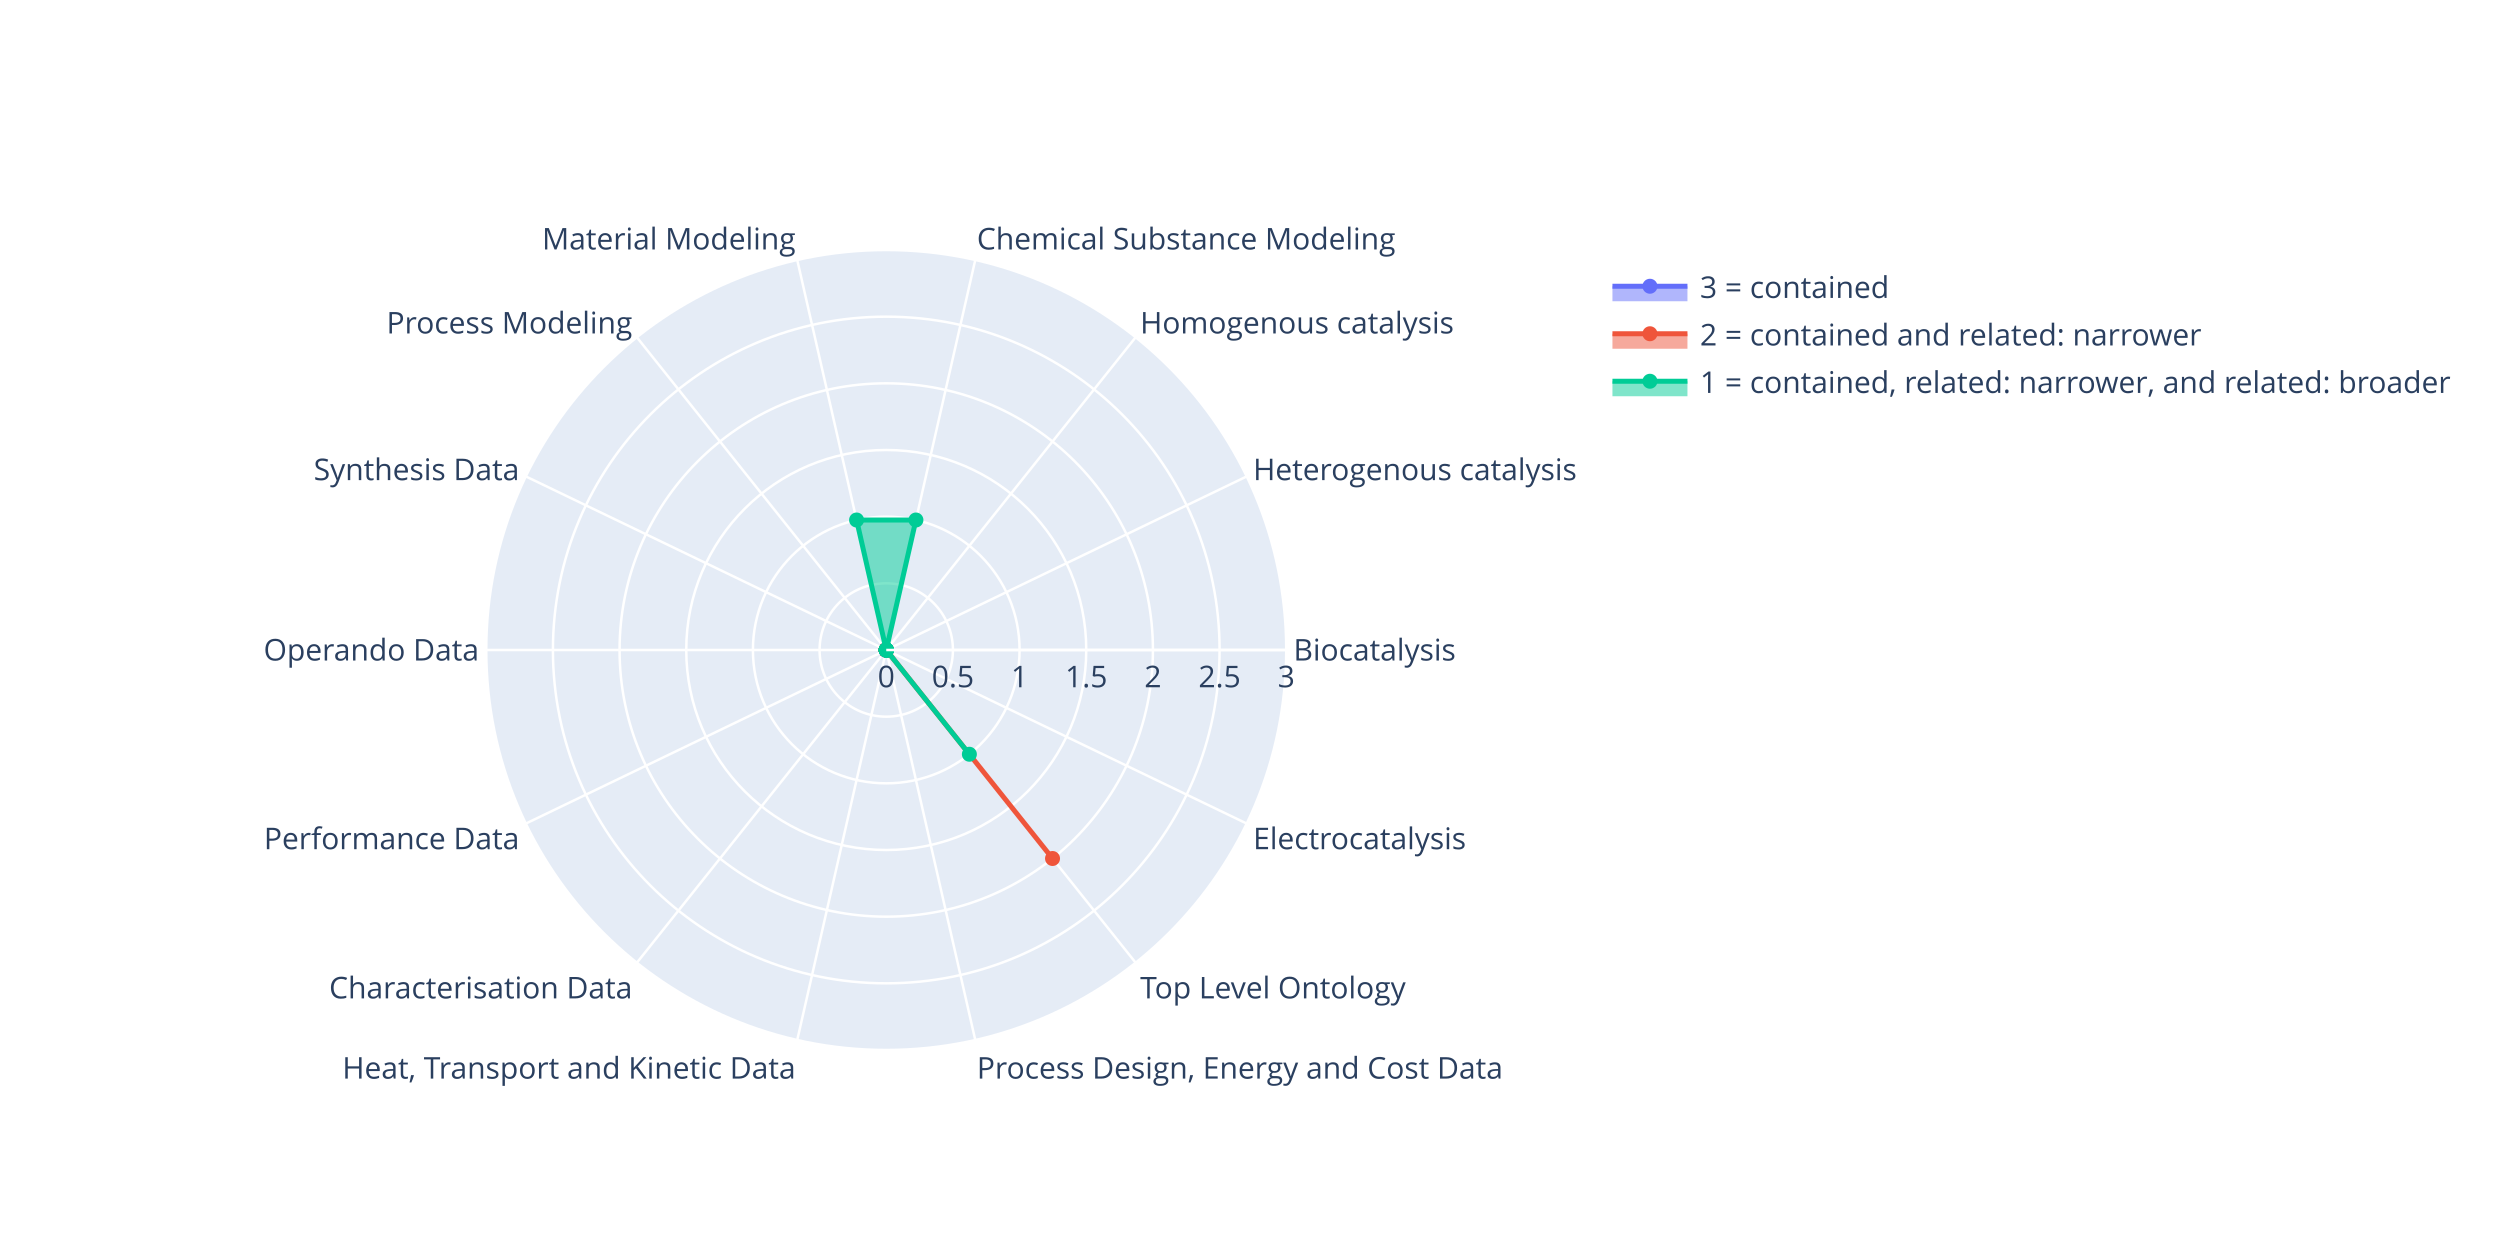
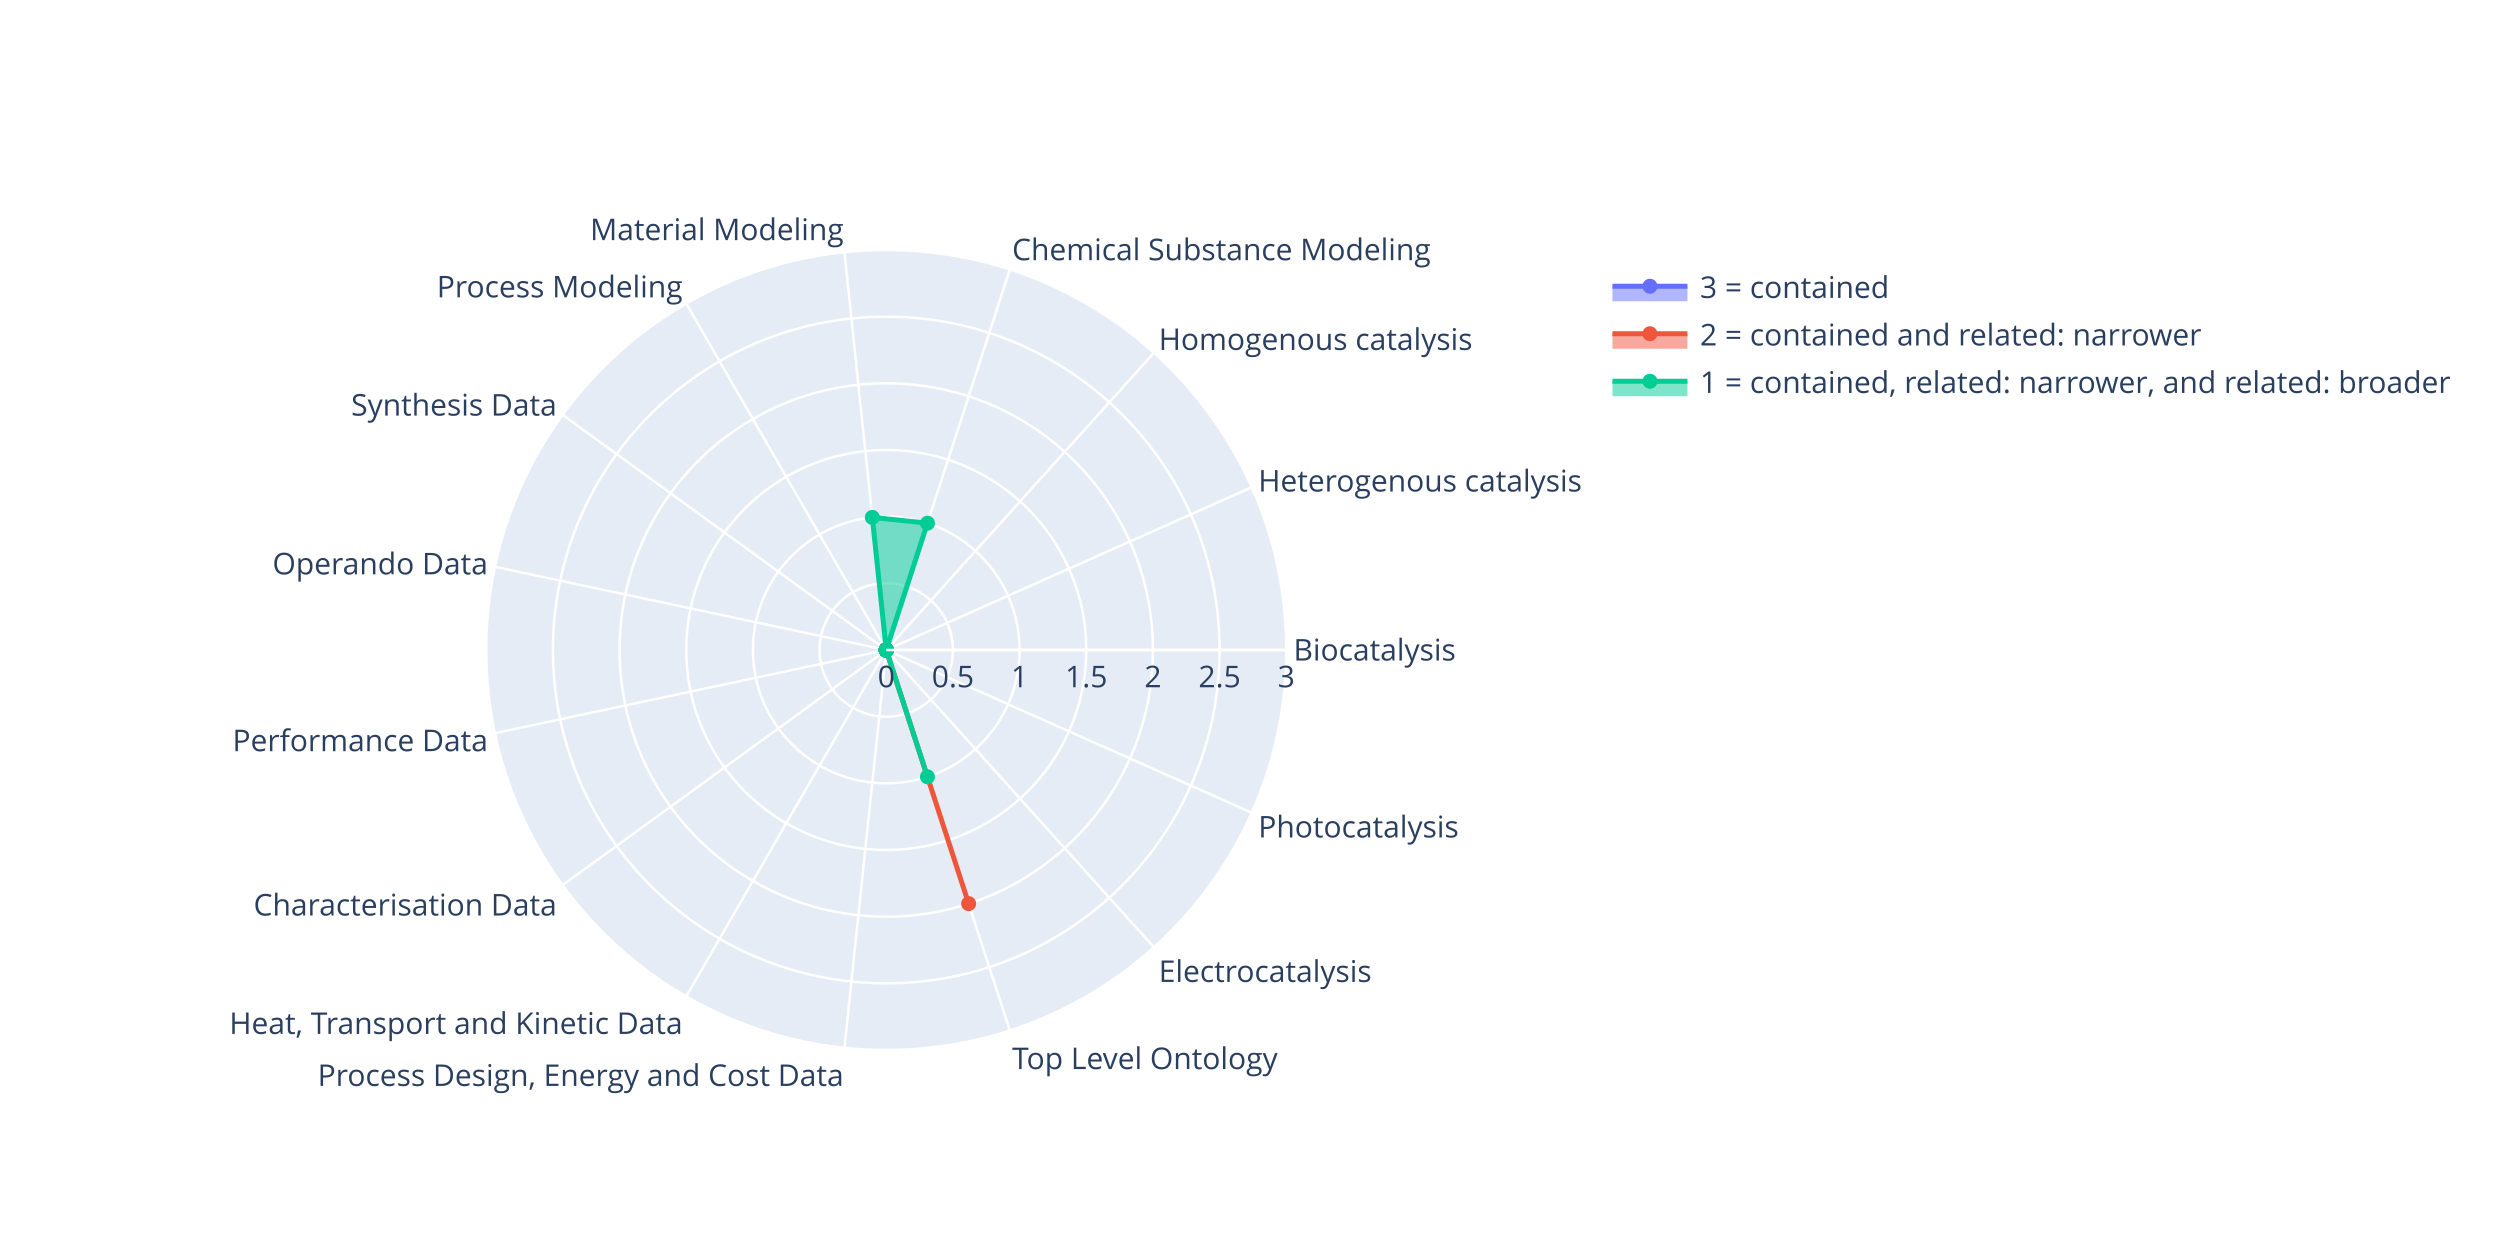
<svg xmlns="http://www.w3.org/2000/svg" class="main-svg" width="1000" height="500" style="" viewBox="0 0 1000 500">
  <rect x="0" y="0" width="1000" height="500" style="fill: rgb(255, 255, 255); fill-opacity: 1;" />
-   <defs id="defs-150df6">
+   <defs id="defs-44c861">
    <g class="clips">
-       <clipPath id="clip150df6polar-for-traces">
+       <clipPath id="clip44c861polar-for-traces">
        <path d="M160,0A160,160 0,1,0 -160,-1.9594348786357652e-14A160,160 0,1,0 160,3.9188697572715304e-14Z" transform="translate(160,160)" />
      </clipPath>
    </g>
    <g class="gradients" />
    <g class="patterns" />
  </defs>
  <g class="bglayer" />
  <g class="layer-below">
    <g class="imagelayer" />
    <g class="shapelayer" />
  </g>
  <g class="cartesianlayer" />
  <g class="polarlayer">
    <g class="polar">
      <g class="polarsublayer draglayer" />
      <g class="polarsublayer plotbg">
        <path d="M160,0A160,160 0,1,0 -160,-1.9594348786357652e-14A160,160 0,1,0 160,3.9188697572715304e-14Z" transform="translate(354.5,260)" style="fill: rgb(229, 236, 246); fill-opacity: 1;" />
      </g>
      <g class="polarsublayer backplot">
        <g class="maplayer" />
      </g>
      <g class="polarsublayer angular-grid" style="fill: none;">
        <path class="angularaxisgrid" d="M354.5,260L514.5,260" style="stroke: rgb(255, 255, 255); stroke-opacity: 1; stroke-width: 1px;" />
-         <path class="angularaxisgrid" d="M354.5,260L498.655,190.579" style="stroke: rgb(255, 255, 255); stroke-opacity: 1; stroke-width: 1px;" />
-         <path class="angularaxisgrid" d="M354.5,260L454.258,134.907" style="stroke: rgb(255, 255, 255); stroke-opacity: 1; stroke-width: 1px;" />
-         <path class="angularaxisgrid" d="M354.5,260L390.103,104.012" style="stroke: rgb(255, 255, 255); stroke-opacity: 1; stroke-width: 1px;" />
-         <path class="angularaxisgrid" d="M354.5,260L318.897,104.012" style="stroke: rgb(255, 255, 255); stroke-opacity: 1; stroke-width: 1px;" />
-         <path class="angularaxisgrid" d="M354.5,260L254.742,134.907" style="stroke: rgb(255, 255, 255); stroke-opacity: 1; stroke-width: 1px;" />
-         <path class="angularaxisgrid" d="M354.5,260L210.345,190.579" style="stroke: rgb(255, 255, 255); stroke-opacity: 1; stroke-width: 1px;" />
-         <path class="angularaxisgrid" d="M354.5,260L194.5,260" style="stroke: rgb(255, 255, 255); stroke-opacity: 1; stroke-width: 1px;" />
-         <path class="angularaxisgrid" d="M354.5,260L210.345,329.421" style="stroke: rgb(255, 255, 255); stroke-opacity: 1; stroke-width: 1px;" />
-         <path class="angularaxisgrid" d="M354.5,260L254.742,385.093" style="stroke: rgb(255, 255, 255); stroke-opacity: 1; stroke-width: 1px;" />
-         <path class="angularaxisgrid" d="M354.5,260L318.897,415.988" style="stroke: rgb(255, 255, 255); stroke-opacity: 1; stroke-width: 1px;" />
-         <path class="angularaxisgrid" d="M354.5,260L390.103,415.988" style="stroke: rgb(255, 255, 255); stroke-opacity: 1; stroke-width: 1px;" />
-         <path class="angularaxisgrid" d="M354.5,260L454.258,385.093" style="stroke: rgb(255, 255, 255); stroke-opacity: 1; stroke-width: 1px;" />
-         <path class="angularaxisgrid" d="M354.5,260L498.655,329.421" style="stroke: rgb(255, 255, 255); stroke-opacity: 1; stroke-width: 1px;" />
+         <path class="angularaxisgrid" d="M354.5,260L500.667,194.922" style="stroke: rgb(255, 255, 255); stroke-opacity: 1; stroke-width: 1px;" />
+         <path class="angularaxisgrid" d="M354.5,260L461.561,141.097" style="stroke: rgb(255, 255, 255); stroke-opacity: 1; stroke-width: 1px;" />
+         <path class="angularaxisgrid" d="M354.5,260L403.943,107.831" style="stroke: rgb(255, 255, 255); stroke-opacity: 1; stroke-width: 1px;" />
+         <path class="angularaxisgrid" d="M354.5,260L337.775,100.876" style="stroke: rgb(255, 255, 255); stroke-opacity: 1; stroke-width: 1px;" />
+         <path class="angularaxisgrid" d="M354.5,260L274.5,121.436" style="stroke: rgb(255, 255, 255); stroke-opacity: 1; stroke-width: 1px;" />
+         <path class="angularaxisgrid" d="M354.5,260L225.057,165.954" style="stroke: rgb(255, 255, 255); stroke-opacity: 1; stroke-width: 1px;" />
+         <path class="angularaxisgrid" d="M354.5,260L197.996,226.734" style="stroke: rgb(255, 255, 255); stroke-opacity: 1; stroke-width: 1px;" />
+         <path class="angularaxisgrid" d="M354.5,260L197.996,293.266" style="stroke: rgb(255, 255, 255); stroke-opacity: 1; stroke-width: 1px;" />
+         <path class="angularaxisgrid" d="M354.5,260L225.057,354.046" style="stroke: rgb(255, 255, 255); stroke-opacity: 1; stroke-width: 1px;" />
+         <path class="angularaxisgrid" d="M354.5,260L274.5,398.564" style="stroke: rgb(255, 255, 255); stroke-opacity: 1; stroke-width: 1px;" />
+         <path class="angularaxisgrid" d="M354.5,260L337.775,419.124" style="stroke: rgb(255, 255, 255); stroke-opacity: 1; stroke-width: 1px;" />
+         <path class="angularaxisgrid" d="M354.5,260L403.943,412.169" style="stroke: rgb(255, 255, 255); stroke-opacity: 1; stroke-width: 1px;" />
+         <path class="angularaxisgrid" d="M354.5,260L461.561,378.903" style="stroke: rgb(255, 255, 255); stroke-opacity: 1; stroke-width: 1px;" />
+         <path class="angularaxisgrid" d="M354.5,260L500.667,325.078" style="stroke: rgb(255, 255, 255); stroke-opacity: 1; stroke-width: 1px;" />
      </g>
      <g class="polarsublayer radial-grid" transform="translate(354.5,260)" style="fill: none;">
        <path class="xgrid" d="M26.67,0A26.67,26.67 0,1,0 -26.67,-3.2661330133259913e-15A26.67,26.67 0,1,0 26.67,6.532266026651983e-15Z" style="stroke: rgb(255, 255, 255); stroke-opacity: 1; stroke-width: 1px;" />
        <path class="xgrid" d="M53.33,0A53.33,53.33 0,1,0 -53.33,-6.531041379852834e-15A53.33,53.33 0,1,0 53.33,1.3062082759705669e-14Z" style="stroke: rgb(255, 255, 255); stroke-opacity: 1; stroke-width: 1px;" />
        <path class="xgrid" d="M80,0A80,80 0,1,0 -80,-9.797174393178826e-15A80,80 0,1,0 80,1.9594348786357652e-14Z" style="stroke: rgb(255, 255, 255); stroke-opacity: 1; stroke-width: 1px;" />
        <path class="xgrid" d="M106.67,0A106.67,106.67 0,1,0 -106.67,-1.3063307406504817e-14A106.67,106.67 0,1,0 106.67,2.6126614813009634e-14Z" style="stroke: rgb(255, 255, 255); stroke-opacity: 1; stroke-width: 1px;" />
        <path class="xgrid" d="M133.33,0A133.33,133.33 0,1,0 -133.33,-1.632821577303166e-14A133.33,133.33 0,1,0 133.33,3.265643154606332e-14Z" style="stroke: rgb(255, 255, 255); stroke-opacity: 1; stroke-width: 1px;" />
      </g>
      <g class="polarsublayer frontplot" transform="translate(194.5,100)">
        <g class="barlayer" />
        <g class="scatterlayer">
-           <g class="trace scatter trace808e3e" style="stroke-miterlimit: 2; opacity: 1;">
-             <g class="fills" clip-path="url(#clip150df6polar-for-traces)">
+           <g class="trace scatter trace4ecb1e" style="stroke-miterlimit: 2; opacity: 1;">
+             <g class="fills" clip-path="url(#clip44c861polar-for-traces)">
              <g>
-                 <path class="js-fill" d="M160,160L160,160L160,160L160,160L160,160L160,160L160,160L160,160L160,160L160,160L160,160L160,160L160,160L160,160L160,160Z" style="fill: rgb(99, 110, 250); fill-opacity: 0.5; stroke-width: 0;" />
+                 <path class="js-fill" d="M160,160L160,160L160,160L160,160L160,160L160,160L160,160L160,160L160,160L160,160L160,160L160,160L160,160L160,160L160,160L160,160Z" style="fill: rgb(99, 110, 250); fill-opacity: 0.5; stroke-width: 0;" />
              </g>
            </g>
            <g class="errorbars" />
            <g class="lines">
-               <path class="js-line" d="M160,160L160,160L160,160L160,160L160,160L160,160L160,160L160,160L160,160L160,160L160,160L160,160L160,160L160,160L160,160" clip-path="url(#clip150df6polar-for-traces)" style="vector-effect: non-scaling-stroke; fill: none; stroke: rgb(99, 110, 250); stroke-opacity: 1; stroke-width: 2px; opacity: 1;" />
+               <path class="js-line" d="M160,160L160,160L160,160L160,160L160,160L160,160L160,160L160,160L160,160L160,160L160,160L160,160L160,160L160,160L160,160L160,160" clip-path="url(#clip44c861polar-for-traces)" style="vector-effect: non-scaling-stroke; fill: none; stroke: rgb(99, 110, 250); stroke-opacity: 1; stroke-width: 2px; opacity: 1;" />
            </g>
            <g class="points">
              <path class="point" transform="translate(160,160)" d="M3,0A3,3 0 1,1 0,-3A3,3 0 0,1 3,0Z" style="opacity: 1; stroke-width: 0px; fill: rgb(99, 110, 250); fill-opacity: 1;" />
              <path class="point" transform="translate(160,160)" d="M3,0A3,3 0 1,1 0,-3A3,3 0 0,1 3,0Z" style="opacity: 1; stroke-width: 0px; fill: rgb(99, 110, 250); fill-opacity: 1;" />
              <path class="point" transform="translate(160,160)" d="M3,0A3,3 0 1,1 0,-3A3,3 0 0,1 3,0Z" style="opacity: 1; stroke-width: 0px; fill: rgb(99, 110, 250); fill-opacity: 1;" />
              <path class="point" transform="translate(160,160)" d="M3,0A3,3 0 1,1 0,-3A3,3 0 0,1 3,0Z" style="opacity: 1; stroke-width: 0px; fill: rgb(99, 110, 250); fill-opacity: 1;" />
              <path class="point" transform="translate(160,160)" d="M3,0A3,3 0 1,1 0,-3A3,3 0 0,1 3,0Z" style="opacity: 1; stroke-width: 0px; fill: rgb(99, 110, 250); fill-opacity: 1;" />
              <path class="point" transform="translate(160,160)" d="M3,0A3,3 0 1,1 0,-3A3,3 0 0,1 3,0Z" style="opacity: 1; stroke-width: 0px; fill: rgb(99, 110, 250); fill-opacity: 1;" />
              <path class="point" transform="translate(160,160)" d="M3,0A3,3 0 1,1 0,-3A3,3 0 0,1 3,0Z" style="opacity: 1; stroke-width: 0px; fill: rgb(99, 110, 250); fill-opacity: 1;" />
              <path class="point" transform="translate(160,160)" d="M3,0A3,3 0 1,1 0,-3A3,3 0 0,1 3,0Z" style="opacity: 1; stroke-width: 0px; fill: rgb(99, 110, 250); fill-opacity: 1;" />
              <path class="point" transform="translate(160,160)" d="M3,0A3,3 0 1,1 0,-3A3,3 0 0,1 3,0Z" style="opacity: 1; stroke-width: 0px; fill: rgb(99, 110, 250); fill-opacity: 1;" />
              <path class="point" transform="translate(160,160)" d="M3,0A3,3 0 1,1 0,-3A3,3 0 0,1 3,0Z" style="opacity: 1; stroke-width: 0px; fill: rgb(99, 110, 250); fill-opacity: 1;" />
              <path class="point" transform="translate(160,160)" d="M3,0A3,3 0 1,1 0,-3A3,3 0 0,1 3,0Z" style="opacity: 1; stroke-width: 0px; fill: rgb(99, 110, 250); fill-opacity: 1;" />
              <path class="point" transform="translate(160,160)" d="M3,0A3,3 0 1,1 0,-3A3,3 0 0,1 3,0Z" style="opacity: 1; stroke-width: 0px; fill: rgb(99, 110, 250); fill-opacity: 1;" />
              <path class="point" transform="translate(160,160)" d="M3,0A3,3 0 1,1 0,-3A3,3 0 0,1 3,0Z" style="opacity: 1; stroke-width: 0px; fill: rgb(99, 110, 250); fill-opacity: 1;" />
              <path class="point" transform="translate(160,160)" d="M3,0A3,3 0 1,1 0,-3A3,3 0 0,1 3,0Z" style="opacity: 1; stroke-width: 0px; fill: rgb(99, 110, 250); fill-opacity: 1;" />
              <path class="point" transform="translate(160,160)" d="M3,0A3,3 0 1,1 0,-3A3,3 0 0,1 3,0Z" style="opacity: 1; stroke-width: 0px; fill: rgb(99, 110, 250); fill-opacity: 1;" />
+               <path class="point" transform="translate(160,160)" d="M3,0A3,3 0 1,1 0,-3A3,3 0 0,1 3,0Z" style="opacity: 1; stroke-width: 0px; fill: rgb(99, 110, 250); fill-opacity: 1;" />
            </g>
            <g class="text" />
          </g>
-           <g class="trace scatter tracea423bb" style="stroke-miterlimit: 2; opacity: 1;">
-             <g class="fills" clip-path="url(#clip150df6polar-for-traces)">
+           <g class="trace scatter tracec77f8d" style="stroke-miterlimit: 2; opacity: 1;">
+             <g class="fills" clip-path="url(#clip44c861polar-for-traces)">
              <g>
-                 <path class="js-fill" d="M160,160L160,160L160,160L160,160L160,160L160,160L160,160L160,160L160,160L160,160L160,160L160,160L226.51,243.4L160,160L160,160Z" style="fill: rgb(239, 85, 59); fill-opacity: 0.5; stroke-width: 0;" />
+                 <path class="js-fill" d="M160,160L160,160L160,160L160,160L160,160L160,160L160,160L160,160L160,160L160,160L160,160L160,160L192.96,261.45L160,160L160,160L160,160Z" style="fill: rgb(239, 85, 59); fill-opacity: 0.5; stroke-width: 0;" />
              </g>
            </g>
            <g class="errorbars" />
            <g class="lines">
-               <path class="js-line" d="M160,160L160,160L160,160L160,160L160,160L160,160L160,160L160,160L160,160L160,160L160,160L160,160L226.51,243.4L160,160L160,160" clip-path="url(#clip150df6polar-for-traces)" style="vector-effect: non-scaling-stroke; fill: none; stroke: rgb(239, 85, 59); stroke-opacity: 1; stroke-width: 2px; opacity: 1;" />
+               <path class="js-line" d="M160,160L160,160L160,160L160,160L160,160L160,160L160,160L160,160L160,160L160,160L160,160L160,160L192.96,261.45L160,160L160,160L160,160" clip-path="url(#clip44c861polar-for-traces)" style="vector-effect: non-scaling-stroke; fill: none; stroke: rgb(239, 85, 59); stroke-opacity: 1; stroke-width: 2px; opacity: 1;" />
            </g>
            <g class="points">
              <path class="point" transform="translate(160,160)" d="M3,0A3,3 0 1,1 0,-3A3,3 0 0,1 3,0Z" style="opacity: 1; stroke-width: 0px; fill: rgb(239, 85, 59); fill-opacity: 1;" />
              <path class="point" transform="translate(160,160)" d="M3,0A3,3 0 1,1 0,-3A3,3 0 0,1 3,0Z" style="opacity: 1; stroke-width: 0px; fill: rgb(239, 85, 59); fill-opacity: 1;" />
              <path class="point" transform="translate(160,160)" d="M3,0A3,3 0 1,1 0,-3A3,3 0 0,1 3,0Z" style="opacity: 1; stroke-width: 0px; fill: rgb(239, 85, 59); fill-opacity: 1;" />
              <path class="point" transform="translate(160,160)" d="M3,0A3,3 0 1,1 0,-3A3,3 0 0,1 3,0Z" style="opacity: 1; stroke-width: 0px; fill: rgb(239, 85, 59); fill-opacity: 1;" />
              <path class="point" transform="translate(160,160)" d="M3,0A3,3 0 1,1 0,-3A3,3 0 0,1 3,0Z" style="opacity: 1; stroke-width: 0px; fill: rgb(239, 85, 59); fill-opacity: 1;" />
              <path class="point" transform="translate(160,160)" d="M3,0A3,3 0 1,1 0,-3A3,3 0 0,1 3,0Z" style="opacity: 1; stroke-width: 0px; fill: rgb(239, 85, 59); fill-opacity: 1;" />
              <path class="point" transform="translate(160,160)" d="M3,0A3,3 0 1,1 0,-3A3,3 0 0,1 3,0Z" style="opacity: 1; stroke-width: 0px; fill: rgb(239, 85, 59); fill-opacity: 1;" />
              <path class="point" transform="translate(160,160)" d="M3,0A3,3 0 1,1 0,-3A3,3 0 0,1 3,0Z" style="opacity: 1; stroke-width: 0px; fill: rgb(239, 85, 59); fill-opacity: 1;" />
              <path class="point" transform="translate(160,160)" d="M3,0A3,3 0 1,1 0,-3A3,3 0 0,1 3,0Z" style="opacity: 1; stroke-width: 0px; fill: rgb(239, 85, 59); fill-opacity: 1;" />
              <path class="point" transform="translate(160,160)" d="M3,0A3,3 0 1,1 0,-3A3,3 0 0,1 3,0Z" style="opacity: 1; stroke-width: 0px; fill: rgb(239, 85, 59); fill-opacity: 1;" />
              <path class="point" transform="translate(160,160)" d="M3,0A3,3 0 1,1 0,-3A3,3 0 0,1 3,0Z" style="opacity: 1; stroke-width: 0px; fill: rgb(239, 85, 59); fill-opacity: 1;" />
              <path class="point" transform="translate(160,160)" d="M3,0A3,3 0 1,1 0,-3A3,3 0 0,1 3,0Z" style="opacity: 1; stroke-width: 0px; fill: rgb(239, 85, 59); fill-opacity: 1;" />
-               <path class="point" transform="translate(226.51,243.4)" d="M3,0A3,3 0 1,1 0,-3A3,3 0 0,1 3,0Z" style="opacity: 1; stroke-width: 0px; fill: rgb(239, 85, 59); fill-opacity: 1;" />
+               <path class="point" transform="translate(192.96,261.45)" d="M3,0A3,3 0 1,1 0,-3A3,3 0 0,1 3,0Z" style="opacity: 1; stroke-width: 0px; fill: rgb(239, 85, 59); fill-opacity: 1;" />
+               <path class="point" transform="translate(160,160)" d="M3,0A3,3 0 1,1 0,-3A3,3 0 0,1 3,0Z" style="opacity: 1; stroke-width: 0px; fill: rgb(239, 85, 59); fill-opacity: 1;" />
              <path class="point" transform="translate(160,160)" d="M3,0A3,3 0 1,1 0,-3A3,3 0 0,1 3,0Z" style="opacity: 1; stroke-width: 0px; fill: rgb(239, 85, 59); fill-opacity: 1;" />
              <path class="point" transform="translate(160,160)" d="M3,0A3,3 0 1,1 0,-3A3,3 0 0,1 3,0Z" style="opacity: 1; stroke-width: 0px; fill: rgb(239, 85, 59); fill-opacity: 1;" />
            </g>
            <g class="text" />
          </g>
-           <g class="trace scatter tracead3637" style="stroke-miterlimit: 2; opacity: 1;">
-             <g class="fills" clip-path="url(#clip150df6polar-for-traces)">
+           <g class="trace scatter traced4baee" style="stroke-miterlimit: 2; opacity: 1;">
+             <g class="fills" clip-path="url(#clip44c861polar-for-traces)">
              <g>
-                 <path class="js-fill" d="M160,160L160,160L160,160L171.87,108L148.13,108L160,160L160,160L160,160L160,160L160,160L160,160L160,160L193.25,201.7L160,160L160,160Z" style="fill: rgb(0, 204, 150); fill-opacity: 0.5; stroke-width: 0;" />
+                 <path class="js-fill" d="M160,160L160,160L160,160L176.48,109.28L154.43,106.96L160,160L160,160L160,160L160,160L160,160L160,160L160,160L176.48,210.72L160,160L160,160L160,160Z" style="fill: rgb(0, 204, 150); fill-opacity: 0.5; stroke-width: 0;" />
              </g>
            </g>
            <g class="errorbars" />
            <g class="lines">
-               <path class="js-line" d="M160,160L160,160L160,160L171.87,108L148.13,108L160,160L160,160L160,160L160,160L160,160L160,160L160,160L193.25,201.7L160,160L160,160" clip-path="url(#clip150df6polar-for-traces)" style="vector-effect: non-scaling-stroke; fill: none; stroke: rgb(0, 204, 150); stroke-opacity: 1; stroke-width: 2px; opacity: 1;" />
+               <path class="js-line" d="M160,160L160,160L160,160L176.48,109.28L154.43,106.96L160,160L160,160L160,160L160,160L160,160L160,160L160,160L176.48,210.72L160,160L160,160L160,160" clip-path="url(#clip44c861polar-for-traces)" style="vector-effect: non-scaling-stroke; fill: none; stroke: rgb(0, 204, 150); stroke-opacity: 1; stroke-width: 2px; opacity: 1;" />
            </g>
            <g class="points">
              <path class="point" transform="translate(160,160)" d="M3,0A3,3 0 1,1 0,-3A3,3 0 0,1 3,0Z" style="opacity: 1; stroke-width: 0px; fill: rgb(0, 204, 150); fill-opacity: 1;" />
              <path class="point" transform="translate(160,160)" d="M3,0A3,3 0 1,1 0,-3A3,3 0 0,1 3,0Z" style="opacity: 1; stroke-width: 0px; fill: rgb(0, 204, 150); fill-opacity: 1;" />
              <path class="point" transform="translate(160,160)" d="M3,0A3,3 0 1,1 0,-3A3,3 0 0,1 3,0Z" style="opacity: 1; stroke-width: 0px; fill: rgb(0, 204, 150); fill-opacity: 1;" />
-               <path class="point" transform="translate(171.87,108)" d="M3,0A3,3 0 1,1 0,-3A3,3 0 0,1 3,0Z" style="opacity: 1; stroke-width: 0px; fill: rgb(0, 204, 150); fill-opacity: 1;" />
-               <path class="point" transform="translate(148.13,108)" d="M3,0A3,3 0 1,1 0,-3A3,3 0 0,1 3,0Z" style="opacity: 1; stroke-width: 0px; fill: rgb(0, 204, 150); fill-opacity: 1;" />
-               <path class="point" transform="translate(160,160)" d="M3,0A3,3 0 1,1 0,-3A3,3 0 0,1 3,0Z" style="opacity: 1; stroke-width: 0px; fill: rgb(0, 204, 150); fill-opacity: 1;" />
-               <path class="point" transform="translate(160,160)" d="M3,0A3,3 0 1,1 0,-3A3,3 0 0,1 3,0Z" style="opacity: 1; stroke-width: 0px; fill: rgb(0, 204, 150); fill-opacity: 1;" />
-               <path class="point" transform="translate(160,160)" d="M3,0A3,3 0 1,1 0,-3A3,3 0 0,1 3,0Z" style="opacity: 1; stroke-width: 0px; fill: rgb(0, 204, 150); fill-opacity: 1;" />
-               <path class="point" transform="translate(160,160)" d="M3,0A3,3 0 1,1 0,-3A3,3 0 0,1 3,0Z" style="opacity: 1; stroke-width: 0px; fill: rgb(0, 204, 150); fill-opacity: 1;" />
-               <path class="point" transform="translate(160,160)" d="M3,0A3,3 0 1,1 0,-3A3,3 0 0,1 3,0Z" style="opacity: 1; stroke-width: 0px; fill: rgb(0, 204, 150); fill-opacity: 1;" />
-               <path class="point" transform="translate(160,160)" d="M3,0A3,3 0 1,1 0,-3A3,3 0 0,1 3,0Z" style="opacity: 1; stroke-width: 0px; fill: rgb(0, 204, 150); fill-opacity: 1;" />
-               <path class="point" transform="translate(160,160)" d="M3,0A3,3 0 1,1 0,-3A3,3 0 0,1 3,0Z" style="opacity: 1; stroke-width: 0px; fill: rgb(0, 204, 150); fill-opacity: 1;" />
-               <path class="point" transform="translate(193.25,201.7)" d="M3,0A3,3 0 1,1 0,-3A3,3 0 0,1 3,0Z" style="opacity: 1; stroke-width: 0px; fill: rgb(0, 204, 150); fill-opacity: 1;" />
+               <path class="point" transform="translate(176.48,109.28)" d="M3,0A3,3 0 1,1 0,-3A3,3 0 0,1 3,0Z" style="opacity: 1; stroke-width: 0px; fill: rgb(0, 204, 150); fill-opacity: 1;" />
+               <path class="point" transform="translate(154.43,106.96)" d="M3,0A3,3 0 1,1 0,-3A3,3 0 0,1 3,0Z" style="opacity: 1; stroke-width: 0px; fill: rgb(0, 204, 150); fill-opacity: 1;" />
+               <path class="point" transform="translate(160,160)" d="M3,0A3,3 0 1,1 0,-3A3,3 0 0,1 3,0Z" style="opacity: 1; stroke-width: 0px; fill: rgb(0, 204, 150); fill-opacity: 1;" />
+               <path class="point" transform="translate(160,160)" d="M3,0A3,3 0 1,1 0,-3A3,3 0 0,1 3,0Z" style="opacity: 1; stroke-width: 0px; fill: rgb(0, 204, 150); fill-opacity: 1;" />
+               <path class="point" transform="translate(160,160)" d="M3,0A3,3 0 1,1 0,-3A3,3 0 0,1 3,0Z" style="opacity: 1; stroke-width: 0px; fill: rgb(0, 204, 150); fill-opacity: 1;" />
+               <path class="point" transform="translate(160,160)" d="M3,0A3,3 0 1,1 0,-3A3,3 0 0,1 3,0Z" style="opacity: 1; stroke-width: 0px; fill: rgb(0, 204, 150); fill-opacity: 1;" />
+               <path class="point" transform="translate(160,160)" d="M3,0A3,3 0 1,1 0,-3A3,3 0 0,1 3,0Z" style="opacity: 1; stroke-width: 0px; fill: rgb(0, 204, 150); fill-opacity: 1;" />
+               <path class="point" transform="translate(160,160)" d="M3,0A3,3 0 1,1 0,-3A3,3 0 0,1 3,0Z" style="opacity: 1; stroke-width: 0px; fill: rgb(0, 204, 150); fill-opacity: 1;" />
+               <path class="point" transform="translate(160,160)" d="M3,0A3,3 0 1,1 0,-3A3,3 0 0,1 3,0Z" style="opacity: 1; stroke-width: 0px; fill: rgb(0, 204, 150); fill-opacity: 1;" />
+               <path class="point" transform="translate(176.48,210.72)" d="M3,0A3,3 0 1,1 0,-3A3,3 0 0,1 3,0Z" style="opacity: 1; stroke-width: 0px; fill: rgb(0, 204, 150); fill-opacity: 1;" />
+               <path class="point" transform="translate(160,160)" d="M3,0A3,3 0 1,1 0,-3A3,3 0 0,1 3,0Z" style="opacity: 1; stroke-width: 0px; fill: rgb(0, 204, 150); fill-opacity: 1;" />
              <path class="point" transform="translate(160,160)" d="M3,0A3,3 0 1,1 0,-3A3,3 0 0,1 3,0Z" style="opacity: 1; stroke-width: 0px; fill: rgb(0, 204, 150); fill-opacity: 1;" />
              <path class="point" transform="translate(160,160)" d="M3,0A3,3 0 1,1 0,-3A3,3 0 0,1 3,0Z" style="opacity: 1; stroke-width: 0px; fill: rgb(0, 204, 150); fill-opacity: 1;" />
            </g>
            <g class="text" />
          </g>
        </g>
      </g>
      <g class="polarsublayer angular-line">
        <path d="M160,0A160,160 0,1,0 -160,-1.9594348786357652e-14A160,160 0,1,0 160,3.9188697572715304e-14Z" transform="translate(354.5,260)" stroke-width="1" style="fill: none; stroke: rgb(255, 255, 255); stroke-opacity: 1;" />
      </g>
      <g class="polarsublayer radial-line">
        <line x1="0" y1="0" x2="160" y2="0" transform="translate(354.5,260)" stroke-width="1" style="fill: none; stroke: rgb(255, 255, 255); stroke-opacity: 1;" />
      </g>
      <g class="polarsublayer angular-axis">
        <g class="angularaxistick">
          <text text-anchor="start" x="2.9" y="4.2" transform="translate(514.5,260)" style="font-family: 'Open Sans', verdana, arial, sans-serif; font-size: 12px; fill: rgb(42, 63, 95); fill-opacity: 1; white-space: pre; opacity: 1;">Biocatalysis</text>
        </g>
        <g class="angularaxistick">
-           <text text-anchor="start" x="2.613" y="1.484" transform="translate(498.655,190.5786)" style="font-family: 'Open Sans', verdana, arial, sans-serif; font-size: 12px; fill: rgb(42, 63, 95); fill-opacity: 1; white-space: pre; opacity: 1;">Heterogenous catalysis</text>
-         </g>
-         <g class="angularaxistick">
-           <text text-anchor="start" x="1.808" y="-1.525" transform="translate(454.2584,134.907)" style="font-family: 'Open Sans', verdana, arial, sans-serif; font-size: 12px; fill: rgb(42, 63, 95); fill-opacity: 1; white-space: pre; opacity: 1;">Homogenous catalysis</text>
-         </g>
-         <g class="angularaxistick">
-           <text text-anchor="start" x="0.645" y="-4.233" transform="translate(390.1033,104.0115)" style="font-family: 'Open Sans', verdana, arial, sans-serif; font-size: 12px; fill: rgb(42, 63, 95); fill-opacity: 1; white-space: pre; opacity: 1;">Chemical Substance Modeling</text>
-         </g>
-         <g class="angularaxistick">
-           <text text-anchor="end" x="-0.645" y="-4.233" transform="translate(318.8967,104.0115)" style="font-family: 'Open Sans', verdana, arial, sans-serif; font-size: 12px; fill: rgb(42, 63, 95); fill-opacity: 1; white-space: pre; opacity: 1;">Material Modeling</text>
-         </g>
-         <g class="angularaxistick">
-           <text text-anchor="end" x="-1.808" y="-1.525" transform="translate(254.7416,134.907)" style="font-family: 'Open Sans', verdana, arial, sans-serif; font-size: 12px; fill: rgb(42, 63, 95); fill-opacity: 1; white-space: pre; opacity: 1;">Process Modeling</text>
-         </g>
-         <g class="angularaxistick">
-           <text text-anchor="end" x="-2.613" y="1.484" transform="translate(210.345,190.5786)" style="font-family: 'Open Sans', verdana, arial, sans-serif; font-size: 12px; fill: rgb(42, 63, 95); fill-opacity: 1; white-space: pre; opacity: 1;">Synthesis Data</text>
-         </g>
-         <g class="angularaxistick">
-           <text text-anchor="end" x="-2.9" y="4.2" transform="translate(194.5,260)" style="font-family: 'Open Sans', verdana, arial, sans-serif; font-size: 12px; fill: rgb(42, 63, 95); fill-opacity: 1; white-space: pre; opacity: 1;">Operando Data</text>
-         </g>
-         <g class="angularaxistick">
-           <text text-anchor="end" x="-2.613" y="10.249" transform="translate(210.345,329.4214)" style="font-family: 'Open Sans', verdana, arial, sans-serif; font-size: 12px; fill: rgb(42, 63, 95); fill-opacity: 1; white-space: pre; opacity: 1;">Performance Data</text>
-         </g>
-         <g class="angularaxistick">
-           <text text-anchor="end" x="-1.808" y="14.268" transform="translate(254.7416,385.093)" style="font-family: 'Open Sans', verdana, arial, sans-serif; font-size: 12px; fill: rgb(42, 63, 95); fill-opacity: 1; white-space: pre; opacity: 1;">Characterisation Data</text>
-         </g>
-         <g class="angularaxistick">
-           <text text-anchor="end" x="-0.645" y="15.461" transform="translate(318.8967,415.9885)" style="font-family: 'Open Sans', verdana, arial, sans-serif; font-size: 12px; fill: rgb(42, 63, 95); fill-opacity: 1; white-space: pre; opacity: 1;">Heat, Transport and Kinetic Data</text>
-         </g>
-         <g class="angularaxistick">
-           <text text-anchor="start" x="0.645" y="15.461" transform="translate(390.1033,415.9885)" style="font-family: 'Open Sans', verdana, arial, sans-serif; font-size: 12px; fill: rgb(42, 63, 95); fill-opacity: 1; white-space: pre; opacity: 1;">Process Design, Energy and Cost Data</text>
-         </g>
-         <g class="angularaxistick">
-           <text text-anchor="start" x="1.808" y="14.268" transform="translate(454.2584,385.093)" style="font-family: 'Open Sans', verdana, arial, sans-serif; font-size: 12px; fill: rgb(42, 63, 95); fill-opacity: 1; white-space: pre; opacity: 1;">Top Level Ontology</text>
-         </g>
-         <g class="angularaxistick">
-           <text text-anchor="start" x="2.613" y="10.249" transform="translate(498.655,329.4214)" style="font-family: 'Open Sans', verdana, arial, sans-serif; font-size: 12px; fill: rgb(42, 63, 95); fill-opacity: 1; white-space: pre; opacity: 1;">Electrocatalysis</text>
+           <text text-anchor="start" x="2.649" y="1.681" transform="translate(500.6673,194.9221)" style="font-family: 'Open Sans', verdana, arial, sans-serif; font-size: 12px; fill: rgb(42, 63, 95); fill-opacity: 1; white-space: pre; opacity: 1;">Heterogenous catalysis</text>
+         </g>
+         <g class="angularaxistick">
+           <text text-anchor="start" x="1.94" y="-1.128" transform="translate(461.5609,141.0968)" style="font-family: 'Open Sans', verdana, arial, sans-serif; font-size: 12px; fill: rgb(42, 63, 95); fill-opacity: 1; white-space: pre; opacity: 1;">Homogenous catalysis</text>
+         </g>
+         <g class="angularaxistick">
+           <text text-anchor="start" x="0.896" y="-3.743" transform="translate(403.9427,107.831)" style="font-family: 'Open Sans', verdana, arial, sans-serif; font-size: 12px; fill: rgb(42, 63, 95); fill-opacity: 1; white-space: pre; opacity: 1;">Chemical Substance Modeling</text>
+         </g>
+         <g class="angularaxistick">
+           <text text-anchor="end" x="-0.303" y="-4.832" transform="translate(337.7754,100.8765)" style="font-family: 'Open Sans', verdana, arial, sans-serif; font-size: 12px; fill: rgb(42, 63, 95); fill-opacity: 1; white-space: pre; opacity: 1;">Material Modeling</text>
+         </g>
+         <g class="angularaxistick">
+           <text text-anchor="end" x="-1.45" y="-2.49" transform="translate(274.5,121.4359)" style="font-family: 'Open Sans', verdana, arial, sans-serif; font-size: 12px; fill: rgb(42, 63, 95); fill-opacity: 1; white-space: pre; opacity: 1;">Process Modeling</text>
+         </g>
+         <g class="angularaxistick">
+           <text text-anchor="end" x="-2.346" y="0.283" transform="translate(225.0573,165.9544)" style="font-family: 'Open Sans', verdana, arial, sans-serif; font-size: 12px; fill: rgb(42, 63, 95); fill-opacity: 1; white-space: pre; opacity: 1;">Synthesis Data</text>
+         </g>
+         <g class="angularaxistick">
+           <text text-anchor="end" x="-2.837" y="3.006" transform="translate(197.9964,226.7341)" style="font-family: 'Open Sans', verdana, arial, sans-serif; font-size: 12px; fill: rgb(42, 63, 95); fill-opacity: 1; white-space: pre; opacity: 1;">Operando Data</text>
+         </g>
+         <g class="angularaxistick">
+           <text text-anchor="end" x="-2.837" y="7.206" transform="translate(197.9964,293.2659)" style="font-family: 'Open Sans', verdana, arial, sans-serif; font-size: 12px; fill: rgb(42, 63, 95); fill-opacity: 1; white-space: pre; opacity: 1;">Performance Data</text>
+         </g>
+         <g class="angularaxistick">
+           <text text-anchor="end" x="-2.346" y="12.156" transform="translate(225.0573,354.0456)" style="font-family: 'Open Sans', verdana, arial, sans-serif; font-size: 12px; fill: rgb(42, 63, 95); fill-opacity: 1; white-space: pre; opacity: 1;">Characterisation Data</text>
+         </g>
+         <g class="angularaxistick">
+           <text text-anchor="end" x="-1.45" y="15.004" transform="translate(274.5,398.5641)" style="font-family: 'Open Sans', verdana, arial, sans-serif; font-size: 12px; fill: rgb(42, 63, 95); fill-opacity: 1; white-space: pre; opacity: 1;">Heat, Transport and Kinetic Data</text>
+         </g>
+         <g class="angularaxistick">
+           <text text-anchor="end" x="-0.303" y="15.257" transform="translate(337.7754,419.1235)" style="font-family: 'Open Sans', verdana, arial, sans-serif; font-size: 12px; fill: rgb(42, 63, 95); fill-opacity: 1; white-space: pre; opacity: 1;">Process Design, Energy and Cost Data</text>
+         </g>
+         <g class="angularaxistick">
+           <text text-anchor="start" x="0.896" y="15.469" transform="translate(403.9427,412.169)" style="font-family: 'Open Sans', verdana, arial, sans-serif; font-size: 12px; fill: rgb(42, 63, 95); fill-opacity: 1; white-space: pre; opacity: 1;">Top Level Ontology</text>
+         </g>
+         <g class="angularaxistick">
+           <text text-anchor="start" x="1.94" y="13.883" transform="translate(461.5609,378.9032)" style="font-family: 'Open Sans', verdana, arial, sans-serif; font-size: 12px; fill: rgb(42, 63, 95); fill-opacity: 1; white-space: pre; opacity: 1;">Electrocatalysis</text>
+         </g>
+         <g class="angularaxistick">
+           <text text-anchor="start" x="2.649" y="9.897" transform="translate(500.6673,325.0779)" style="font-family: 'Open Sans', verdana, arial, sans-serif; font-size: 12px; fill: rgb(42, 63, 95); fill-opacity: 1; white-space: pre; opacity: 1;">Photocatalysis</text>
        </g>
      </g>
      <g class="polarsublayer radial-axis" transform="translate(354.5,260)">
        <g class="xtick">
          <text text-anchor="middle" x="0" y="14.9" transform="" style="font-family: 'Open Sans', verdana, arial, sans-serif; font-size: 12px; fill: rgb(42, 63, 95); fill-opacity: 1; white-space: pre; opacity: 1;">0</text>
        </g>
        <g class="xtick">
          <text text-anchor="middle" x="0" y="14.9" transform="translate(26.67,0)" style="font-family: 'Open Sans', verdana, arial, sans-serif; font-size: 12px; fill: rgb(42, 63, 95); fill-opacity: 1; white-space: pre; opacity: 1;">0.5</text>
        </g>
        <g class="xtick">
          <text text-anchor="middle" x="0" y="14.9" transform="translate(53.33,0)" style="font-family: 'Open Sans', verdana, arial, sans-serif; font-size: 12px; fill: rgb(42, 63, 95); fill-opacity: 1; white-space: pre; opacity: 1;">1</text>
        </g>
        <g class="xtick">
          <text text-anchor="middle" x="0" y="14.9" transform="translate(80,0)" style="font-family: 'Open Sans', verdana, arial, sans-serif; font-size: 12px; fill: rgb(42, 63, 95); fill-opacity: 1; white-space: pre; opacity: 1;">1.5</text>
        </g>
        <g class="xtick">
          <text text-anchor="middle" x="0" y="14.9" transform="translate(106.67,0)" style="font-family: 'Open Sans', verdana, arial, sans-serif; font-size: 12px; fill: rgb(42, 63, 95); fill-opacity: 1; white-space: pre; opacity: 1;">2</text>
        </g>
        <g class="xtick">
          <text text-anchor="middle" x="0" y="14.9" transform="translate(133.33,0)" style="font-family: 'Open Sans', verdana, arial, sans-serif; font-size: 12px; fill: rgb(42, 63, 95); fill-opacity: 1; white-space: pre; opacity: 1;">2.5</text>
        </g>
        <g class="xtick">
          <text text-anchor="middle" x="0" y="14.9" transform="translate(160,0)" style="font-family: 'Open Sans', verdana, arial, sans-serif; font-size: 12px; fill: rgb(42, 63, 95); fill-opacity: 1; white-space: pre; opacity: 1;">3</text>
        </g>
      </g>
    </g>
  </g>
  <g class="smithlayer" />
  <g class="ternarylayer" />
  <g class="geolayer" />
  <g class="funnelarealayer" />
  <g class="pielayer" />
  <g class="iciclelayer" />
  <g class="treemaplayer" />
  <g class="sunburstlayer" />
  <g class="glimages" />
-   <defs id="topdefs-150df6">
+   <defs id="topdefs-44c861">
    <g class="clips" />
-     <clipPath id="legend150df6">
+     <clipPath id="legend44c861">
      <rect width="348" height="67" x="0" y="0" />
    </clipPath>
  </defs>
  <g class="layer-above">
    <g class="imagelayer" />
    <g class="shapelayer" />
  </g>
  <g class="infolayer">
    <g class="legend" pointer-events="all" transform="translate(639.98,100)">
      <rect class="bg" shape-rendering="crispEdges" width="348" height="67" x="0" y="0" style="stroke: rgb(68, 68, 68); stroke-opacity: 1; fill: rgb(255, 255, 255); fill-opacity: 1; stroke-width: 0px;" />
-       <g class="scrollbox" transform="" clip-path="url(#legend150df6)">
+       <g class="scrollbox" transform="" clip-path="url(#legend44c861)">
        <g class="groups">
          <g class="traces" transform="translate(0,14.5)" style="opacity: 1;">
            <text class="legendtext" text-anchor="start" x="40" y="4.68" style="font-family: 'Open Sans', verdana, arial, sans-serif; font-size: 12px; fill: rgb(42, 63, 95); fill-opacity: 1; white-space: pre;">3 = contained</text>
            <g class="layers" style="opacity: 1;">
              <g class="legendfill">
                <path class="js-fill" d="M5,0h30v6h-30z" style="stroke-width: 0; fill: rgb(99, 110, 250); fill-opacity: 0.5;" />
              </g>
              <g class="legendlines">
                <path class="js-line" d="M5,0h30" style="fill: none; stroke: rgb(99, 110, 250); stroke-opacity: 1; stroke-width: 2px;" />
              </g>
              <g class="legendsymbols">
                <g class="legendpoints">
                  <path class="scatterpts" transform="translate(20,0)" d="M3,0A3,3 0 1,1 0,-3A3,3 0 0,1 3,0Z" style="opacity: 1; stroke-width: 0px; fill: rgb(99, 110, 250); fill-opacity: 1;" />
                </g>
              </g>
            </g>
            <rect class="legendtoggle" x="0" y="-9.5" width="342.562" height="19" style="fill: rgb(0, 0, 0); fill-opacity: 0;" />
          </g>
          <g class="traces" transform="translate(0,33.5)" style="opacity: 1;">
            <text class="legendtext" text-anchor="start" x="40" y="4.68" style="font-family: 'Open Sans', verdana, arial, sans-serif; font-size: 12px; fill: rgb(42, 63, 95); fill-opacity: 1; white-space: pre;">2 = contained and related: narrower</text>
            <g class="layers" style="opacity: 1;">
              <g class="legendfill">
                <path class="js-fill" d="M5,0h30v6h-30z" style="stroke-width: 0; fill: rgb(239, 85, 59); fill-opacity: 0.5;" />
              </g>
              <g class="legendlines">
                <path class="js-line" d="M5,0h30" style="fill: none; stroke: rgb(239, 85, 59); stroke-opacity: 1; stroke-width: 2px;" />
              </g>
              <g class="legendsymbols">
                <g class="legendpoints">
                  <path class="scatterpts" transform="translate(20,0)" d="M3,0A3,3 0 1,1 0,-3A3,3 0 0,1 3,0Z" style="opacity: 1; stroke-width: 0px; fill: rgb(239, 85, 59); fill-opacity: 1;" />
                </g>
              </g>
            </g>
            <rect class="legendtoggle" x="0" y="-9.5" width="342.562" height="19" style="fill: rgb(0, 0, 0); fill-opacity: 0;" />
          </g>
          <g class="traces" transform="translate(0,52.5)" style="opacity: 1;">
            <text class="legendtext" text-anchor="start" x="40" y="4.68" style="font-family: 'Open Sans', verdana, arial, sans-serif; font-size: 12px; fill: rgb(42, 63, 95); fill-opacity: 1; white-space: pre;">1 = contained, related: narrower, and related: broader</text>
            <g class="layers" style="opacity: 1;">
              <g class="legendfill">
                <path class="js-fill" d="M5,0h30v6h-30z" style="stroke-width: 0; fill: rgb(0, 204, 150); fill-opacity: 0.5;" />
              </g>
              <g class="legendlines">
                <path class="js-line" d="M5,0h30" style="fill: none; stroke: rgb(0, 204, 150); stroke-opacity: 1; stroke-width: 2px;" />
              </g>
              <g class="legendsymbols">
                <g class="legendpoints">
                  <path class="scatterpts" transform="translate(20,0)" d="M3,0A3,3 0 1,1 0,-3A3,3 0 0,1 3,0Z" style="opacity: 1; stroke-width: 0px; fill: rgb(0, 204, 150); fill-opacity: 1;" />
                </g>
              </g>
            </g>
            <rect class="legendtoggle" x="0" y="-9.5" width="342.562" height="19" style="fill: rgb(0, 0, 0); fill-opacity: 0;" />
          </g>
        </g>
      </g>
      <rect class="scrollbar" rx="20" ry="3" width="0" height="0" x="0" y="0" style="fill: rgb(128, 139, 164); fill-opacity: 1;" />
    </g>
    <g class="g-gtitle" />
    <g class="g-polartitle" />
  </g>
</svg>
